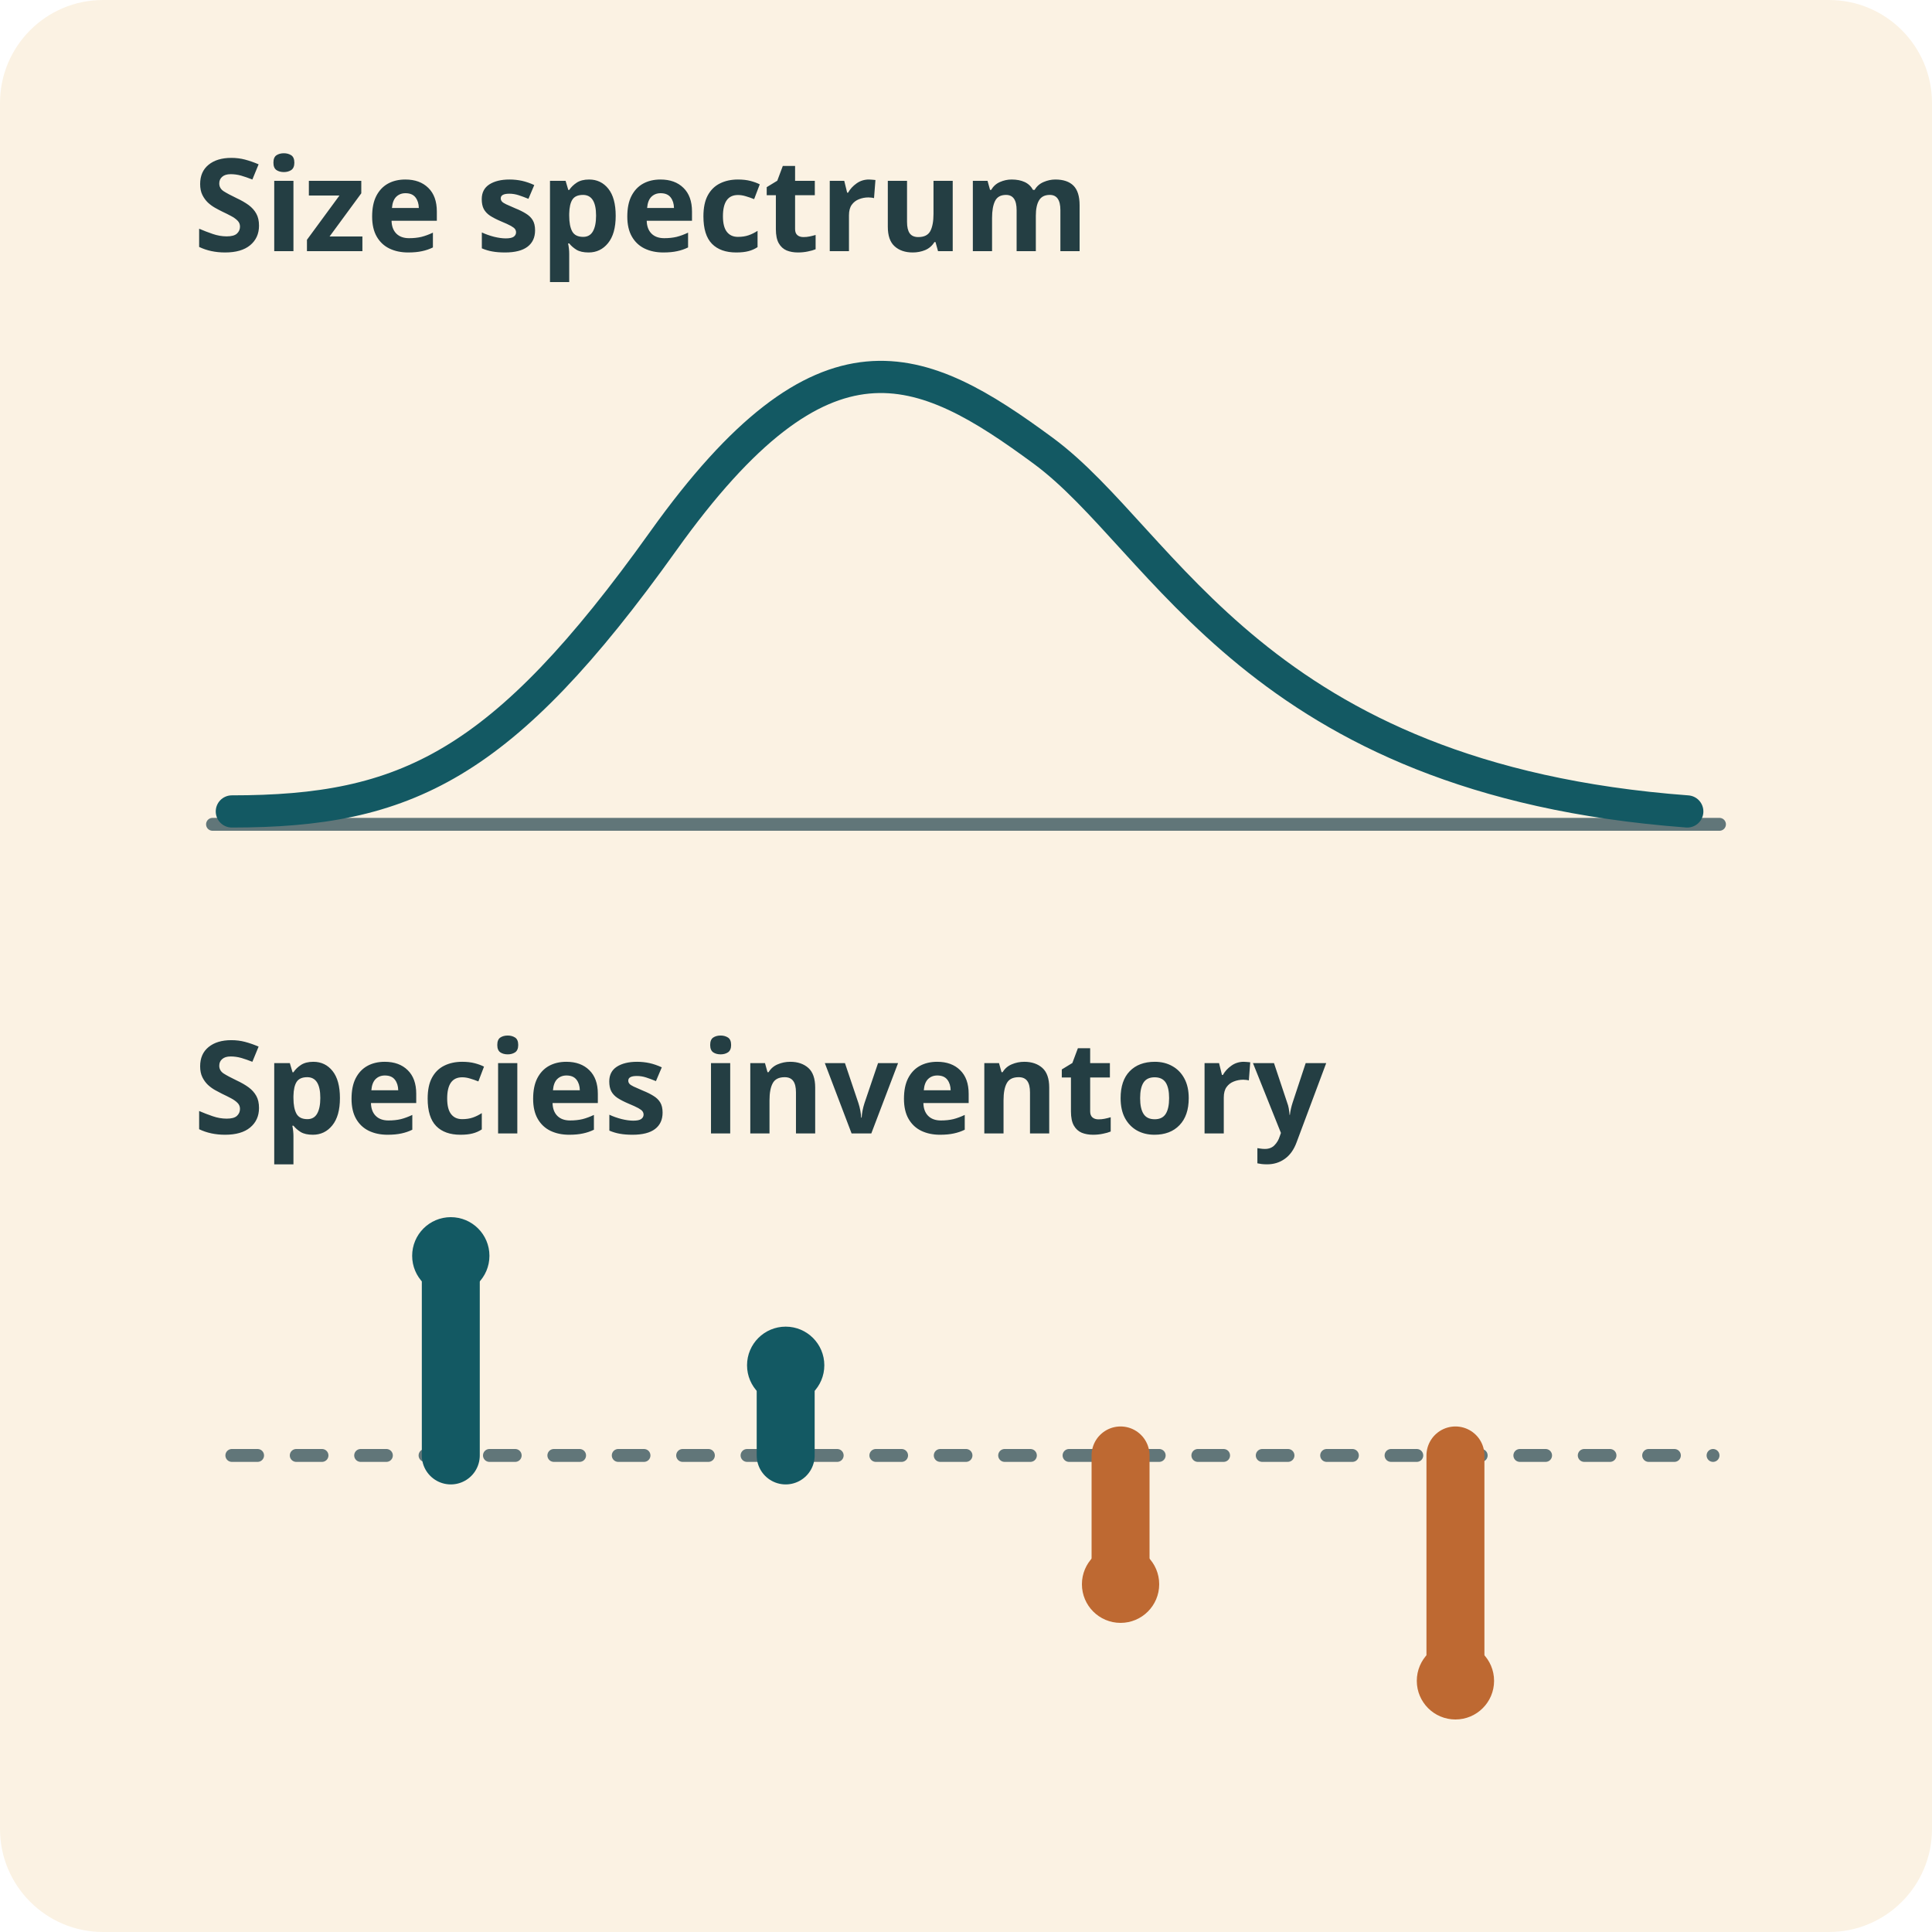
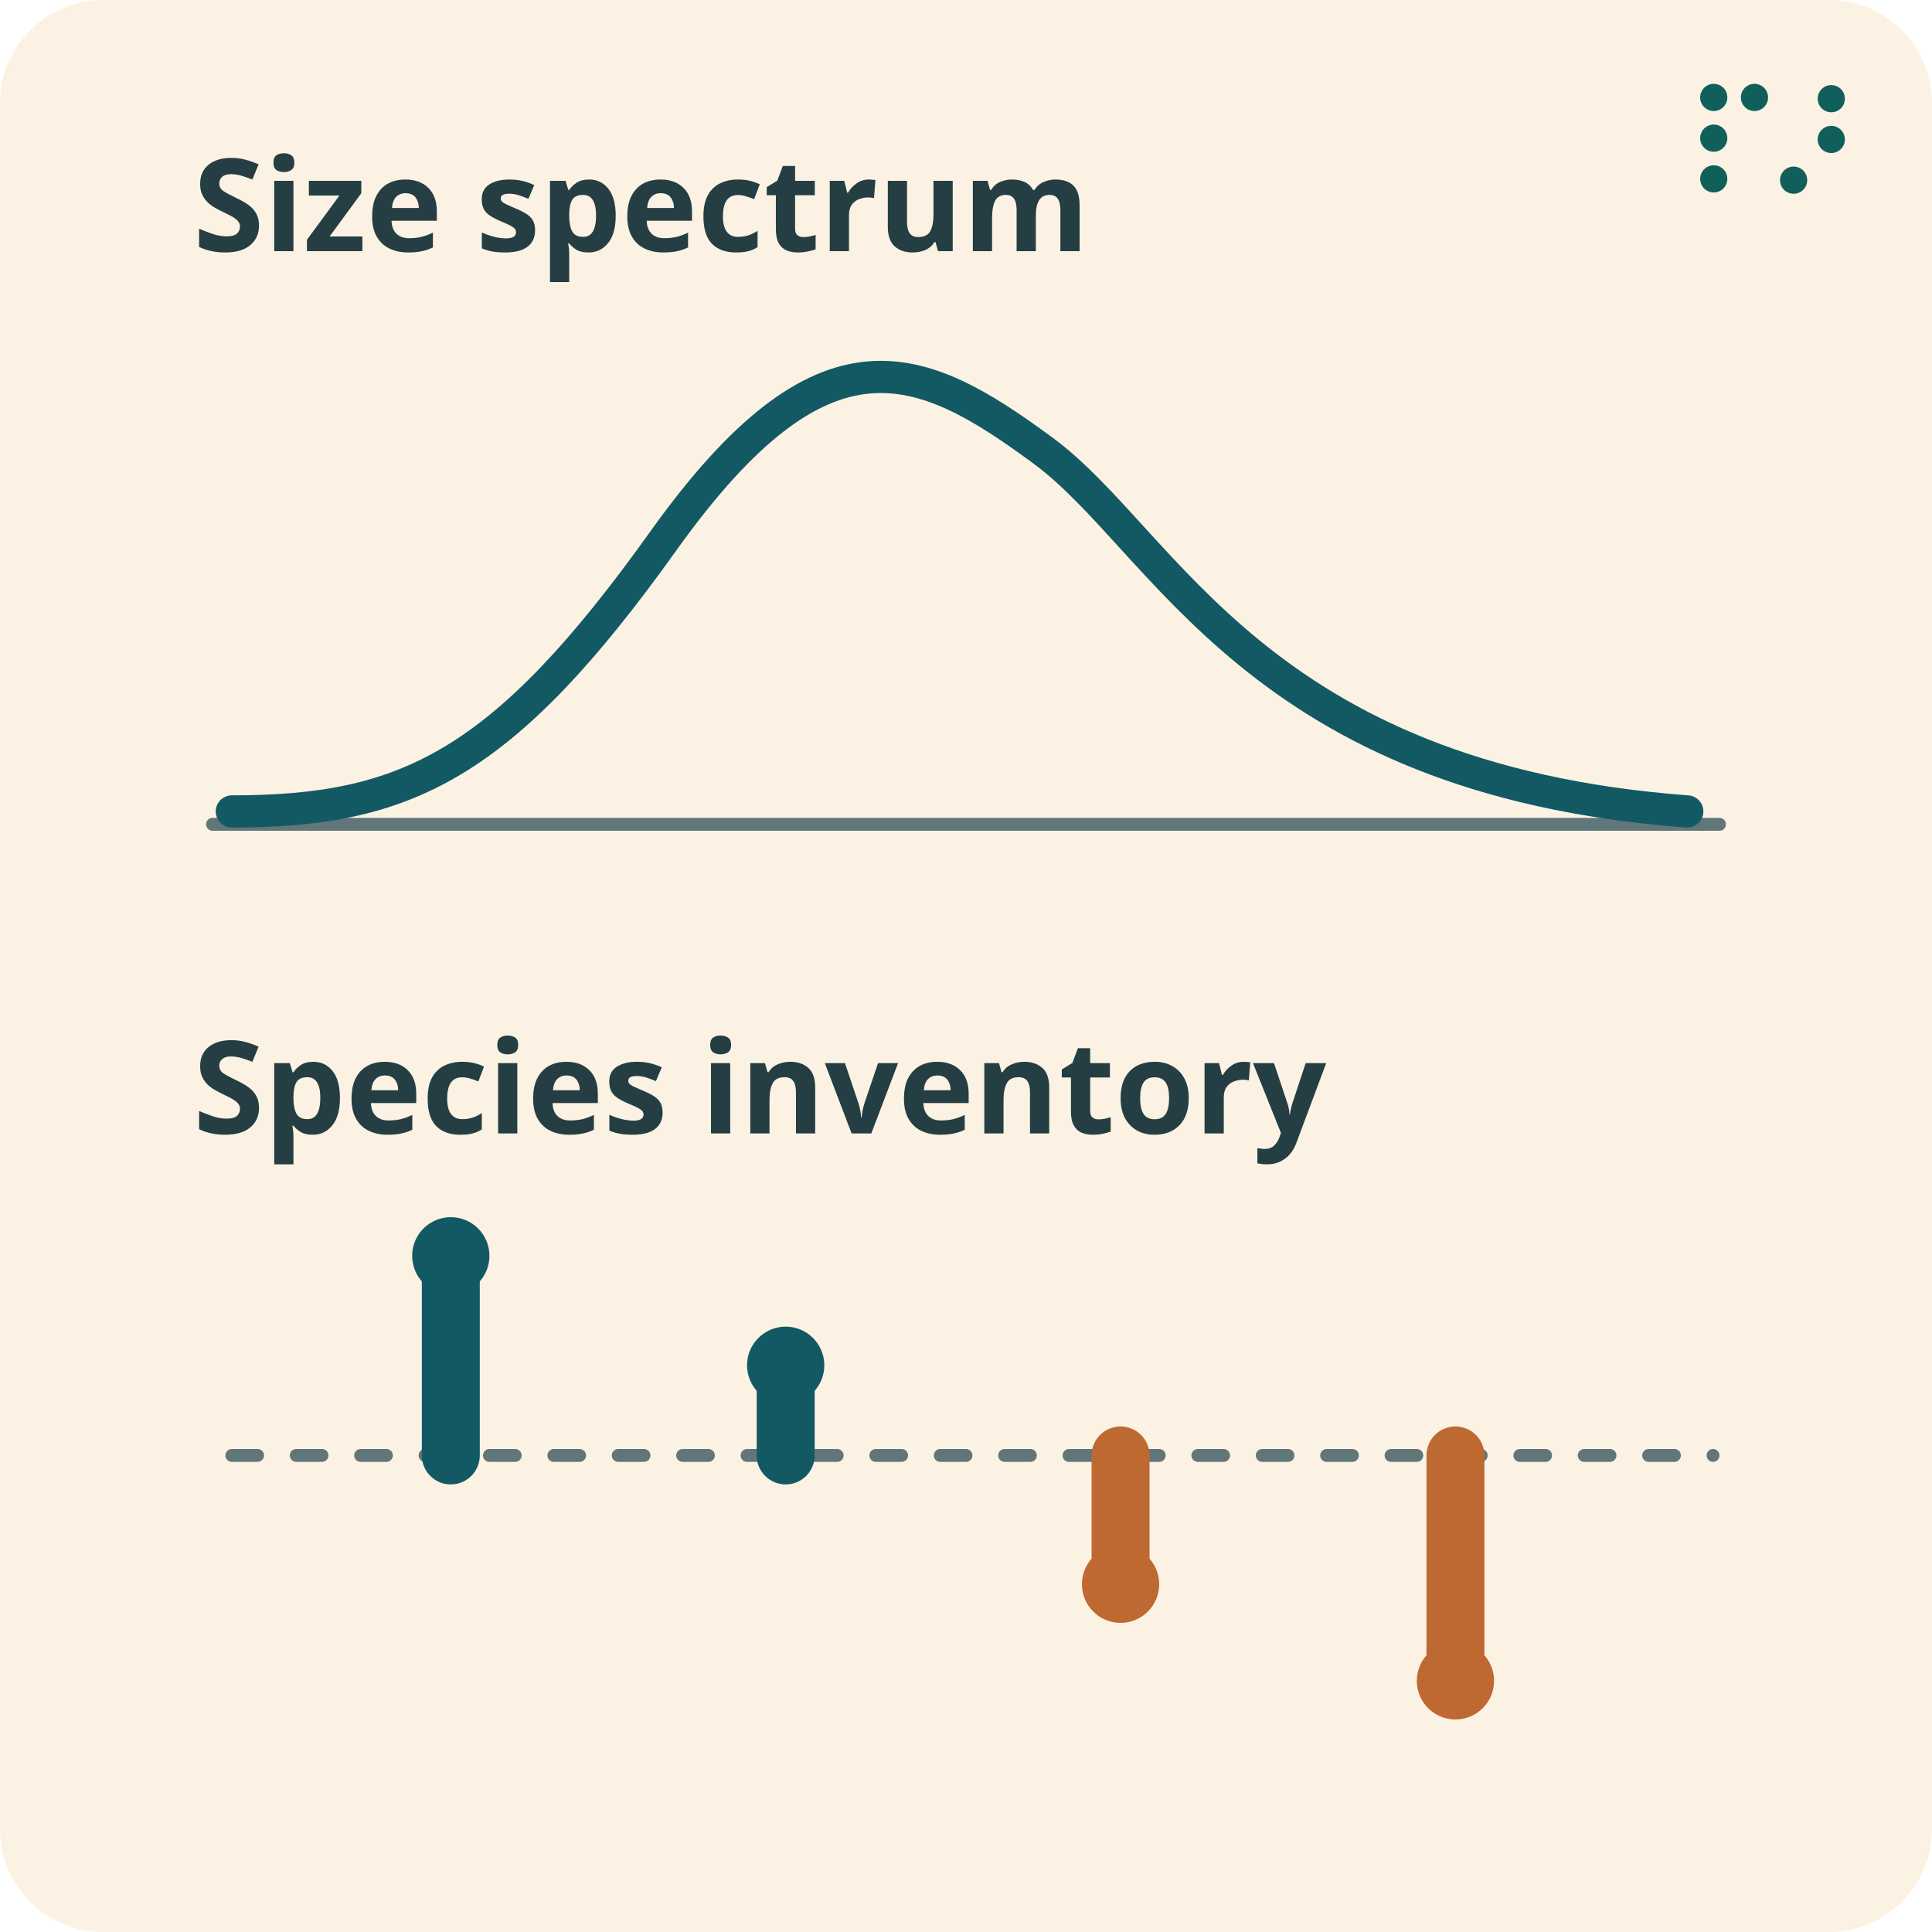
<svg xmlns="http://www.w3.org/2000/svg" width="3in" height="3in" viewBox="0 0 300 300" role="img" aria-labelledby="title desc">
  <rect width="300" height="300" rx="16" fill="#fbf2e3" />
  <g font-family="sans-serif" font-weight="600">
    <text x="30" y="39" text-anchor="start" font-size="20" fill="#243e43">Size spectrum</text>
    <path d="M33 128H267" fill="none" stroke="#617679" stroke-width="2" stroke-linejoin="round" stroke-linecap="round" />
    <path d="M36 126C63 126 78 119 103 84S143 56 162 70S195 121 262 126" fill="none" stroke="#135963" stroke-width="5" stroke-linejoin="round" stroke-linecap="round" />
    <text x="30" y="176" text-anchor="start" font-size="20" fill="#243e43">Species inventory</text>
    <path d="M36 226H266" fill="none" stroke="#617679" stroke-width="2" stroke-linejoin="round" stroke-linecap="round" stroke-dasharray="4 6" />
    <path d="M70 226V195" fill="none" stroke="#135963" stroke-width="9" stroke-linejoin="round" stroke-linecap="round" />
    <circle cx="70" cy="195" r="6" fill="#135963" stroke="none" stroke-width="2" />
    <path d="M122 226V212" fill="none" stroke="#135963" stroke-width="9" stroke-linejoin="round" stroke-linecap="round" />
    <circle cx="122" cy="212" r="6" fill="#135963" stroke="none" stroke-width="2" />
    <path d="M174 226V246" fill="none" stroke="#be6932" stroke-width="9" stroke-linejoin="round" stroke-linecap="round" />
    <circle cx="174" cy="246" r="6" fill="#be6932" stroke="none" stroke-width="2" />
    <path d="M226 226V261" fill="none" stroke="#be6932" stroke-width="9" stroke-linejoin="round" stroke-linecap="round" />
    <circle cx="226" cy="261" r="6" fill="#be6932" stroke="none" stroke-width="2" />
  </g>
+   <g transform="translate(264 13)">
+     <svg width="22.5" height="17.1" aria-hidden="true" viewBox="0 0 48.93 37.11" fill="#115f5a">
+       <circle cx="4.59" cy="4.59" r="4.59" />
+       <circle cx="18.34" cy="4.59" r="4.59" />
+       <circle cx="4.59" cy="18.34" r="4.59" />
+       <circle cx="31.56" cy="32.53" r="4.59" />
+       <circle cx="44.28" cy="18.78" r="4.59" />
+       <circle cx="44.28" cy="5.02" r="4.59" />
+       <circle cx="4.59" cy="32.09" r="4.59" />
+     </svg>
+   </g>
</svg>
